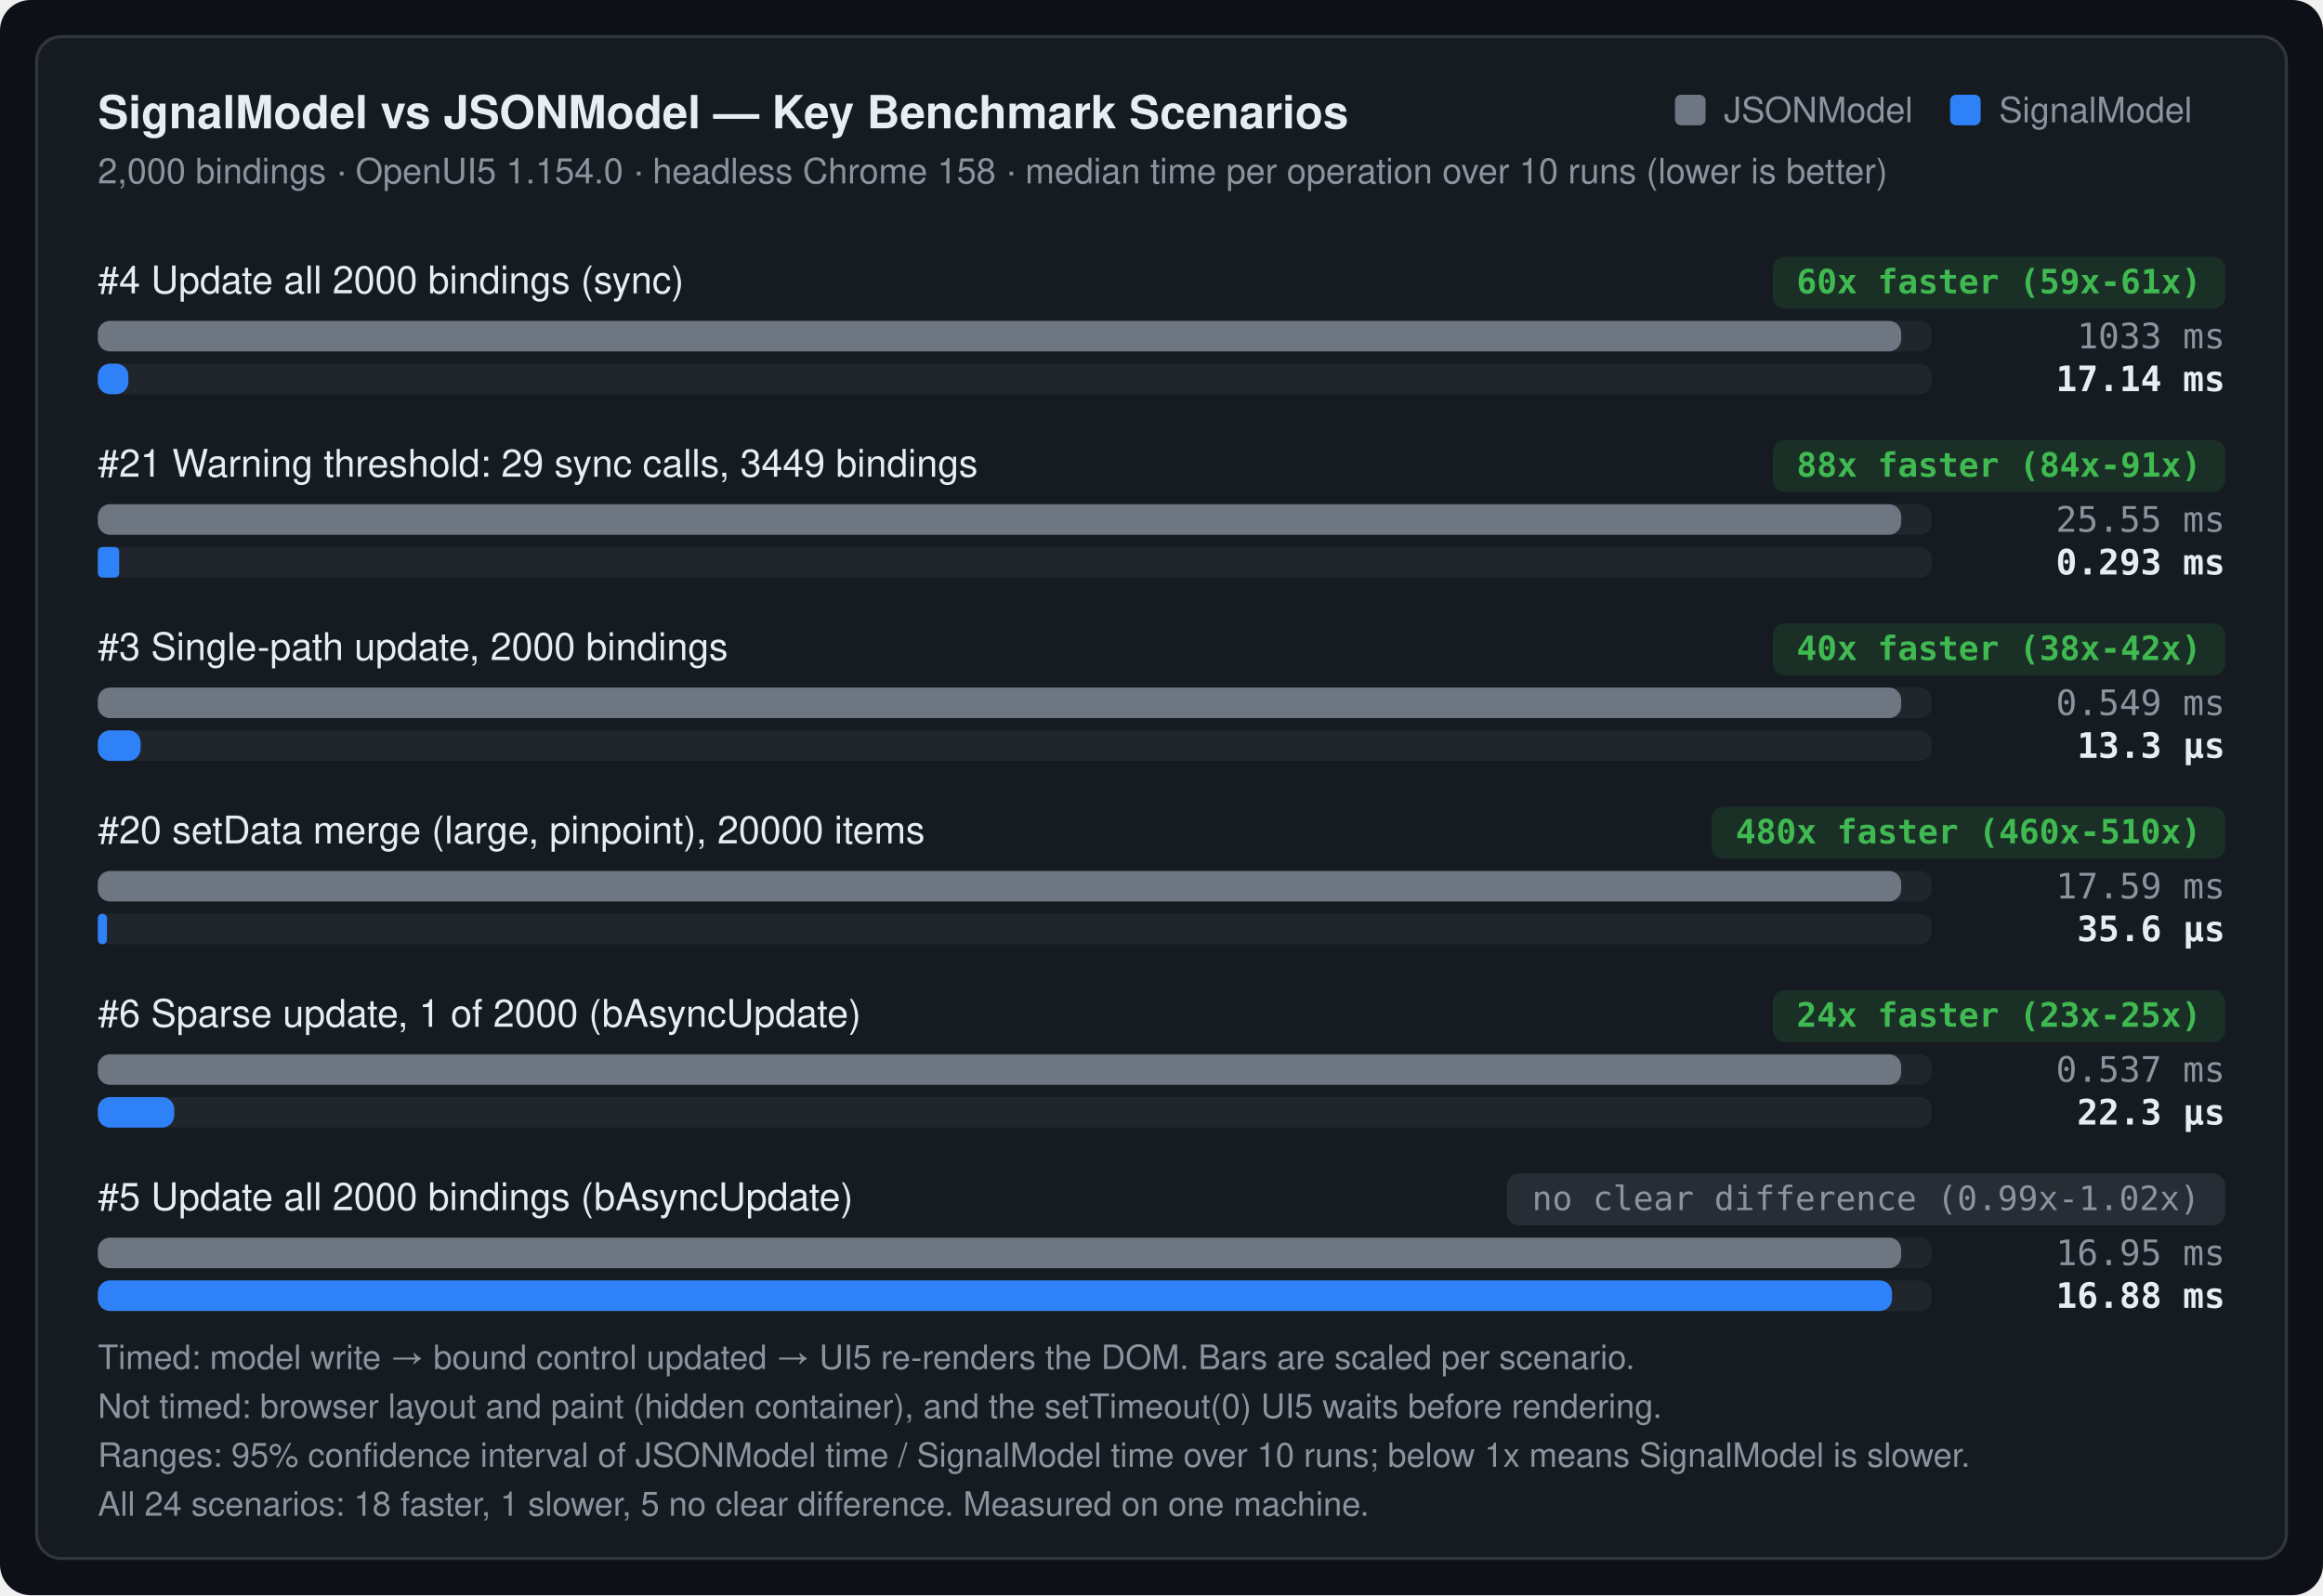
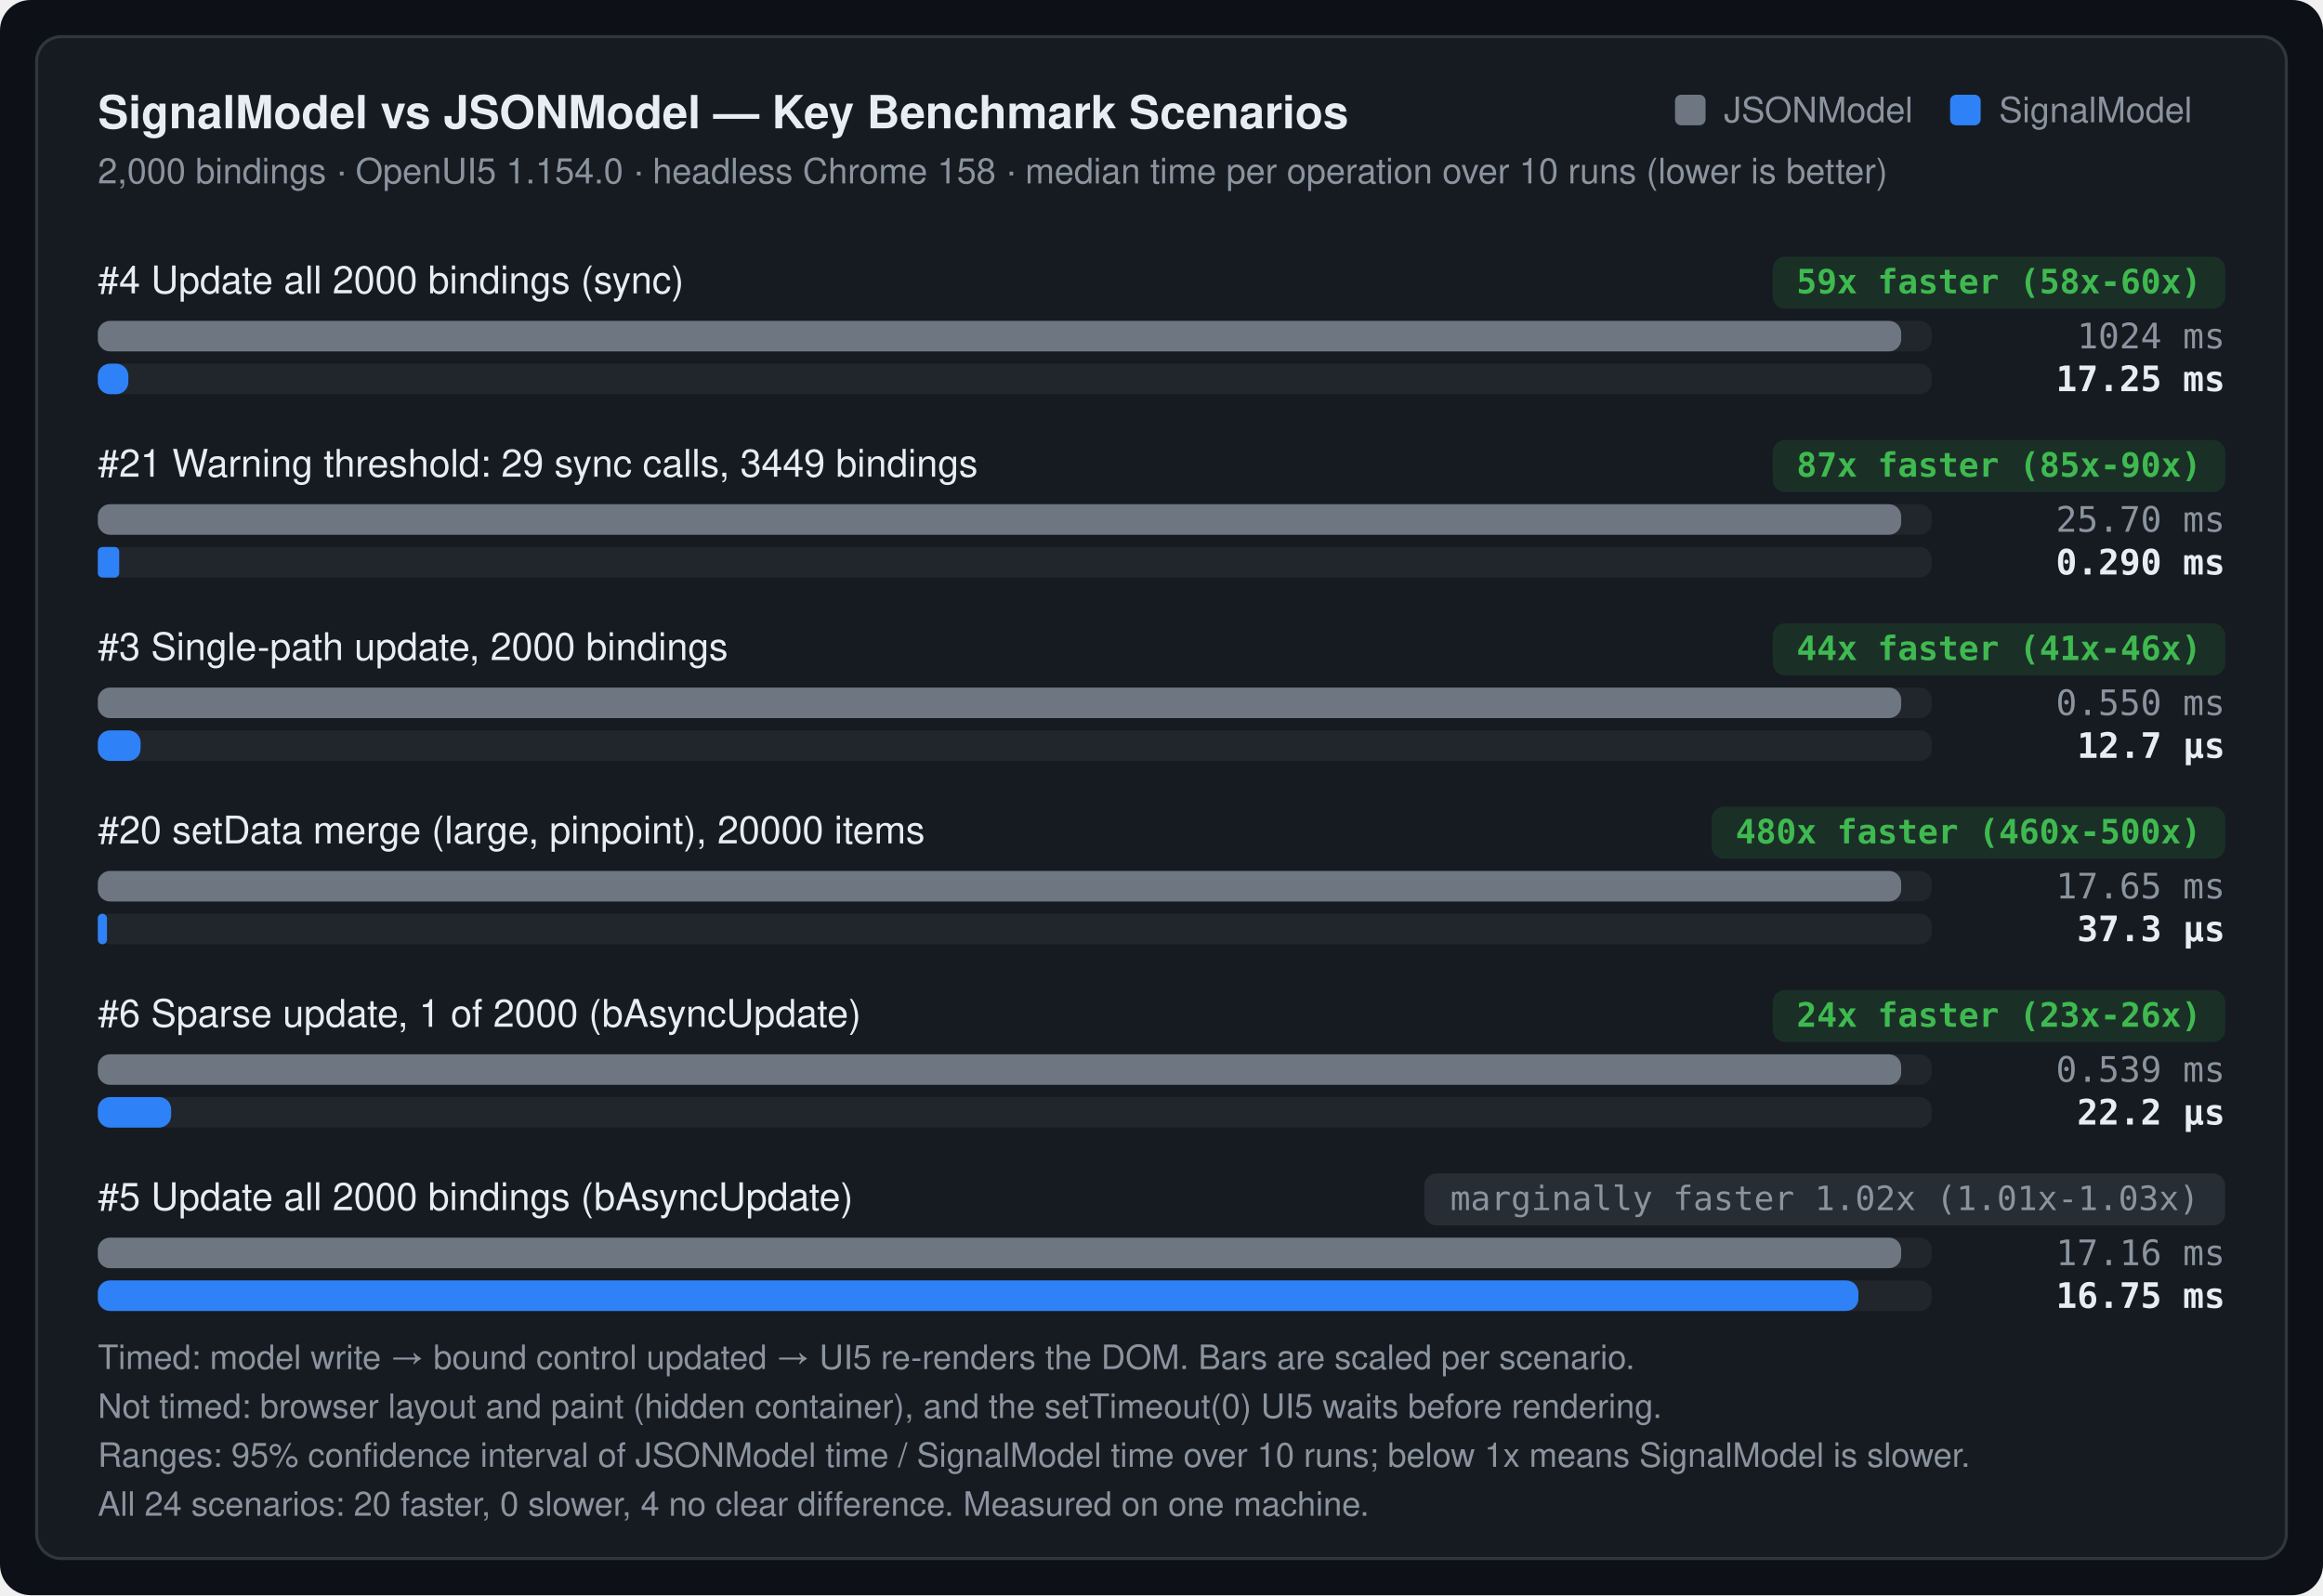
<svg xmlns="http://www.w3.org/2000/svg" viewBox="0 0 760 522" width="760" height="522" role="img" aria-labelledby="title desc">
  <style>
    .bg { fill: #0d1117; }
    .card { fill: #161b22; stroke: #30363d; stroke-width: 1; }
    .track { fill: #21262d; }
    .title { font: 600 15px -apple-system, BlinkMacSystemFont, "Segoe UI", Helvetica, Arial, sans-serif; fill: #e6edf3; }
    .sub { font: 400 11.5px -apple-system, BlinkMacSystemFont, "Segoe UI", Helvetica, Arial, sans-serif; fill: #8b949e; }
    .label { font: 500 12.5px -apple-system, BlinkMacSystemFont, "Segoe UI", Helvetica, Arial, sans-serif; fill: #e6edf3; }
    .val { font: 400 11.5px ui-monospace, SFMono-Regular, Menlo, Consolas, monospace; fill: #8b949e; }
    .val-sig { font: 600 11.5px ui-monospace, SFMono-Regular, Menlo, Consolas, monospace; fill: #e6edf3; }
    .badge-bg { fill: rgba(46, 160, 67, 0.16); }
    .badge-txt { font: 600 11px ui-monospace, SFMono-Regular, Menlo, Consolas, monospace; fill: #3fb950; }
    .badge-eq-bg { fill: rgba(139, 148, 158, 0.15); }
    .badge-eq-txt { font: 500 11px ui-monospace, SFMono-Regular, Menlo, Consolas, monospace; fill: #8b949e; }
    .bar-json { fill: #6e7681; }
    .bar-sig { fill: #2f81f7; }
    .foot { font: 400 11px -apple-system, BlinkMacSystemFont, "Segoe UI", Helvetica, Arial, sans-serif; fill: #8b949e; }
    @media (prefers-color-scheme: light) {
      .bg { fill: #ffffff; }
      .card { fill: #f6f8fa; stroke: #d0d7de; }
      .track { fill: #eaeef2; }
      .title { fill: #1f2328; }
      .sub { fill: #656d76; }
      .label { fill: #1f2328; }
      .val { fill: #656d76; }
      .val-sig { fill: #1f2328; }
      .badge-bg { fill: rgba(26, 127, 55, 0.12); }
      .badge-txt { fill: #1a7f37; }
      .badge-eq-bg { fill: rgba(101, 109, 118, 0.12); }
      .badge-eq-txt { fill: #656d76; }
      .bar-json { fill: #8c959f; }
      .bar-sig { fill: #0969da; }
      .foot { fill: #656d76; }
    }
  </style>
  <rect class="bg" width="760" height="522" rx="10" />
  <rect class="card" x="12" y="12" width="736" height="498" rx="8" />
  <text class="title" x="32" y="42">SignalModel vs JSONModel — Key Benchmark Scenarios</text>
  <text class="sub" x="32" y="60">2,000 bindings · OpenUI5 1.154.0 · headless Chrome 158 · median time per operation over 10 runs (lower is better)</text>
  <rect class="bar-json" x="548" y="31" width="10" height="10" rx="2" />
  <text class="sub" x="564" y="40">JSONModel</text>
  <rect class="bar-sig" x="638" y="31" width="10" height="10" rx="2" />
  <text class="sub" x="654" y="40">SignalModel</text>
  <g transform="translate(32, 84)">
    <text class="label" x="0" y="12">#4 Update all 2000 bindings (sync)</text>
    <rect class="badge-bg" x="548" y="0" width="148" height="17" rx="4" />
-     <text class="badge-txt" x="622" y="12" text-anchor="middle">60x faster (59x-61x)</text>
+     <text class="badge-txt" x="622" y="12" text-anchor="middle">59x faster (58x-60x)</text>
    <rect class="track" x="0" y="21" width="600" height="10" rx="4" />
    <rect class="bar-json" x="0" y="21" width="590" height="10" rx="4" />
-     <text class="val" x="696" y="30" text-anchor="end">1033 ms</text>
+     <text class="val" x="696" y="30" text-anchor="end">1024 ms</text>
    <rect class="track" x="0" y="35" width="600" height="10" rx="4" />
    <rect class="bar-sig" x="0" y="35" width="10" height="10" rx="4" />
-     <text class="val-sig" x="696" y="44" text-anchor="end">17.14 ms</text>
+     <text class="val-sig" x="696" y="44" text-anchor="end">17.25 ms</text>
  </g>
  <g transform="translate(32, 144)">
    <text class="label" x="0" y="12">#21 Warning threshold: 29 sync calls, 3449 bindings</text>
    <rect class="badge-bg" x="548" y="0" width="148" height="17" rx="4" />
-     <text class="badge-txt" x="622" y="12" text-anchor="middle">88x faster (84x-91x)</text>
+     <text class="badge-txt" x="622" y="12" text-anchor="middle">87x faster (85x-90x)</text>
    <rect class="track" x="0" y="21" width="600" height="10" rx="4" />
    <rect class="bar-json" x="0" y="21" width="590" height="10" rx="4" />
-     <text class="val" x="696" y="30" text-anchor="end">25.55 ms</text>
+     <text class="val" x="696" y="30" text-anchor="end">25.70 ms</text>
    <rect class="track" x="0" y="35" width="600" height="10" rx="4" />
    <rect class="bar-sig" x="0" y="35" width="7" height="10" rx="1.5" />
-     <text class="val-sig" x="696" y="44" text-anchor="end">0.293 ms</text>
+     <text class="val-sig" x="696" y="44" text-anchor="end">0.290 ms</text>
  </g>
  <g transform="translate(32, 204)">
    <text class="label" x="0" y="12">#3 Single-path update, 2000 bindings</text>
    <rect class="badge-bg" x="548" y="0" width="148" height="17" rx="4" />
-     <text class="badge-txt" x="622" y="12" text-anchor="middle">40x faster (38x-42x)</text>
+     <text class="badge-txt" x="622" y="12" text-anchor="middle">44x faster (41x-46x)</text>
    <rect class="track" x="0" y="21" width="600" height="10" rx="4" />
    <rect class="bar-json" x="0" y="21" width="590" height="10" rx="4" />
-     <text class="val" x="696" y="30" text-anchor="end">0.549 ms</text>
+     <text class="val" x="696" y="30" text-anchor="end">0.550 ms</text>
    <rect class="track" x="0" y="35" width="600" height="10" rx="4" />
    <rect class="bar-sig" x="0" y="35" width="14" height="10" rx="4" />
-     <text class="val-sig" x="696" y="44" text-anchor="end">13.3 µs</text>
+     <text class="val-sig" x="696" y="44" text-anchor="end">12.7 µs</text>
  </g>
  <g transform="translate(32, 264)">
    <text class="label" x="0" y="12">#20 setData merge (large, pinpoint), 20000 items</text>
    <rect class="badge-bg" x="528" y="0" width="168" height="17" rx="4" />
-     <text class="badge-txt" x="612" y="12" text-anchor="middle">480x faster (460x-510x)</text>
+     <text class="badge-txt" x="612" y="12" text-anchor="middle">480x faster (460x-500x)</text>
    <rect class="track" x="0" y="21" width="600" height="10" rx="4" />
    <rect class="bar-json" x="0" y="21" width="590" height="10" rx="4" />
-     <text class="val" x="696" y="30" text-anchor="end">17.59 ms</text>
+     <text class="val" x="696" y="30" text-anchor="end">17.65 ms</text>
    <rect class="track" x="0" y="35" width="600" height="10" rx="4" />
    <rect class="bar-sig" x="0" y="35" width="3" height="10" rx="1.5" />
-     <text class="val-sig" x="696" y="44" text-anchor="end">35.6 µs</text>
+     <text class="val-sig" x="696" y="44" text-anchor="end">37.3 µs</text>
  </g>
  <g transform="translate(32, 324)">
    <text class="label" x="0" y="12">#6 Sparse update, 1 of 2000 (bAsyncUpdate)</text>
    <rect class="badge-bg" x="548" y="0" width="148" height="17" rx="4" />
-     <text class="badge-txt" x="622" y="12" text-anchor="middle">24x faster (23x-25x)</text>
+     <text class="badge-txt" x="622" y="12" text-anchor="middle">24x faster (23x-26x)</text>
    <rect class="track" x="0" y="21" width="600" height="10" rx="4" />
    <rect class="bar-json" x="0" y="21" width="590" height="10" rx="4" />
-     <text class="val" x="696" y="30" text-anchor="end">0.537 ms</text>
+     <text class="val" x="696" y="30" text-anchor="end">0.539 ms</text>
    <rect class="track" x="0" y="35" width="600" height="10" rx="4" />
-     <rect class="bar-sig" x="0" y="35" width="25" height="10" rx="4" />
-     <text class="val-sig" x="696" y="44" text-anchor="end">22.3 µs</text>
+     <rect class="bar-sig" x="0" y="35" width="24" height="10" rx="4" />
+     <text class="val-sig" x="696" y="44" text-anchor="end">22.2 µs</text>
  </g>
  <g transform="translate(32, 384)">
    <text class="label" x="0" y="12">#5 Update all 2000 bindings (bAsyncUpdate)</text>
-     <rect class="badge-eq-bg" x="461" y="0" width="235" height="17" rx="4" />
-     <text class="badge-eq-txt" x="578.5" y="12" text-anchor="middle">no clear difference (0.99x-1.02x)</text>
+     <rect class="badge-eq-bg" x="434" y="0" width="262" height="17" rx="4" />
+     <text class="badge-eq-txt" x="565" y="12" text-anchor="middle">marginally faster 1.02x (1.01x-1.03x)</text>
    <rect class="track" x="0" y="21" width="600" height="10" rx="4" />
    <rect class="bar-json" x="0" y="21" width="590" height="10" rx="4" />
-     <text class="val" x="696" y="30" text-anchor="end">16.95 ms</text>
+     <text class="val" x="696" y="30" text-anchor="end">17.16 ms</text>
    <rect class="track" x="0" y="35" width="600" height="10" rx="4" />
-     <rect class="bar-sig" x="0" y="35" width="587" height="10" rx="4" />
-     <text class="val-sig" x="696" y="44" text-anchor="end">16.88 ms</text>
+     <rect class="bar-sig" x="0" y="35" width="576" height="10" rx="4" />
+     <text class="val-sig" x="696" y="44" text-anchor="end">16.75 ms</text>
  </g>
  <text class="foot" x="32" y="448">Timed: model write → bound control updated → UI5 re-renders the DOM. Bars are scaled per scenario.</text>
  <text class="foot" x="32" y="464">Not timed: browser layout and paint (hidden container), and the setTimeout(0) UI5 waits before rendering.</text>
  <text class="foot" x="32" y="480">Ranges: 95% confidence interval of JSONModel time / SignalModel time over 10 runs; below 1x means SignalModel is slower.</text>
-   <text class="foot" x="32" y="496">All 24 scenarios: 18 faster, 1 slower, 5 no clear difference. Measured on one machine.</text>
+   <text class="foot" x="32" y="496">All 24 scenarios: 20 faster, 0 slower, 4 no clear difference. Measured on one machine.</text>
</svg>
